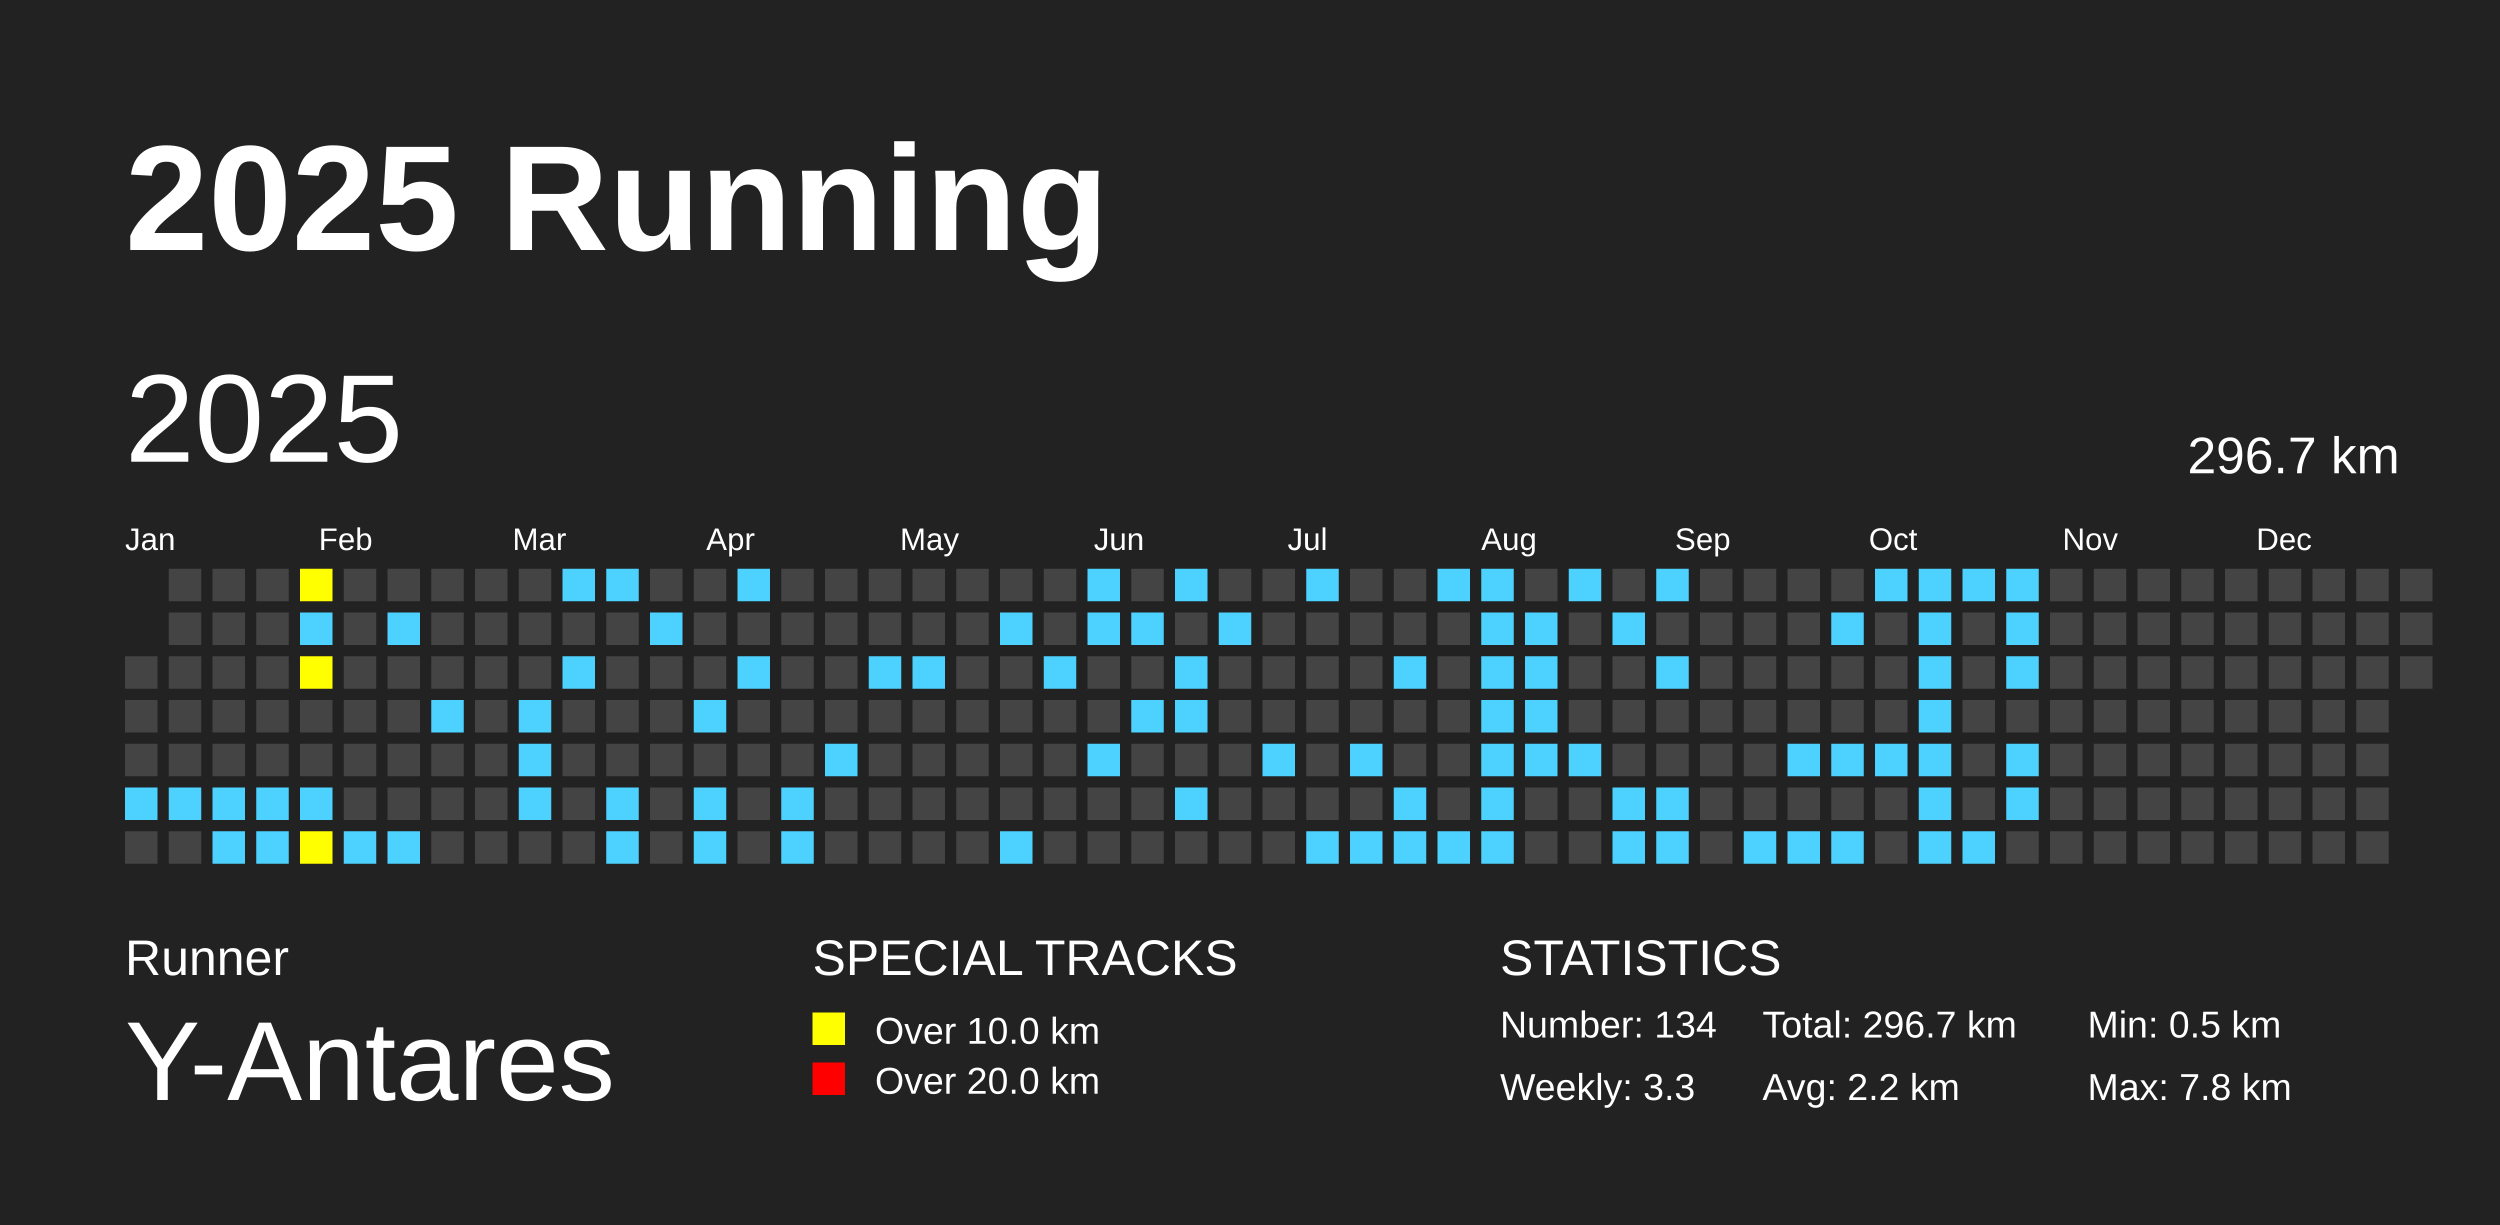
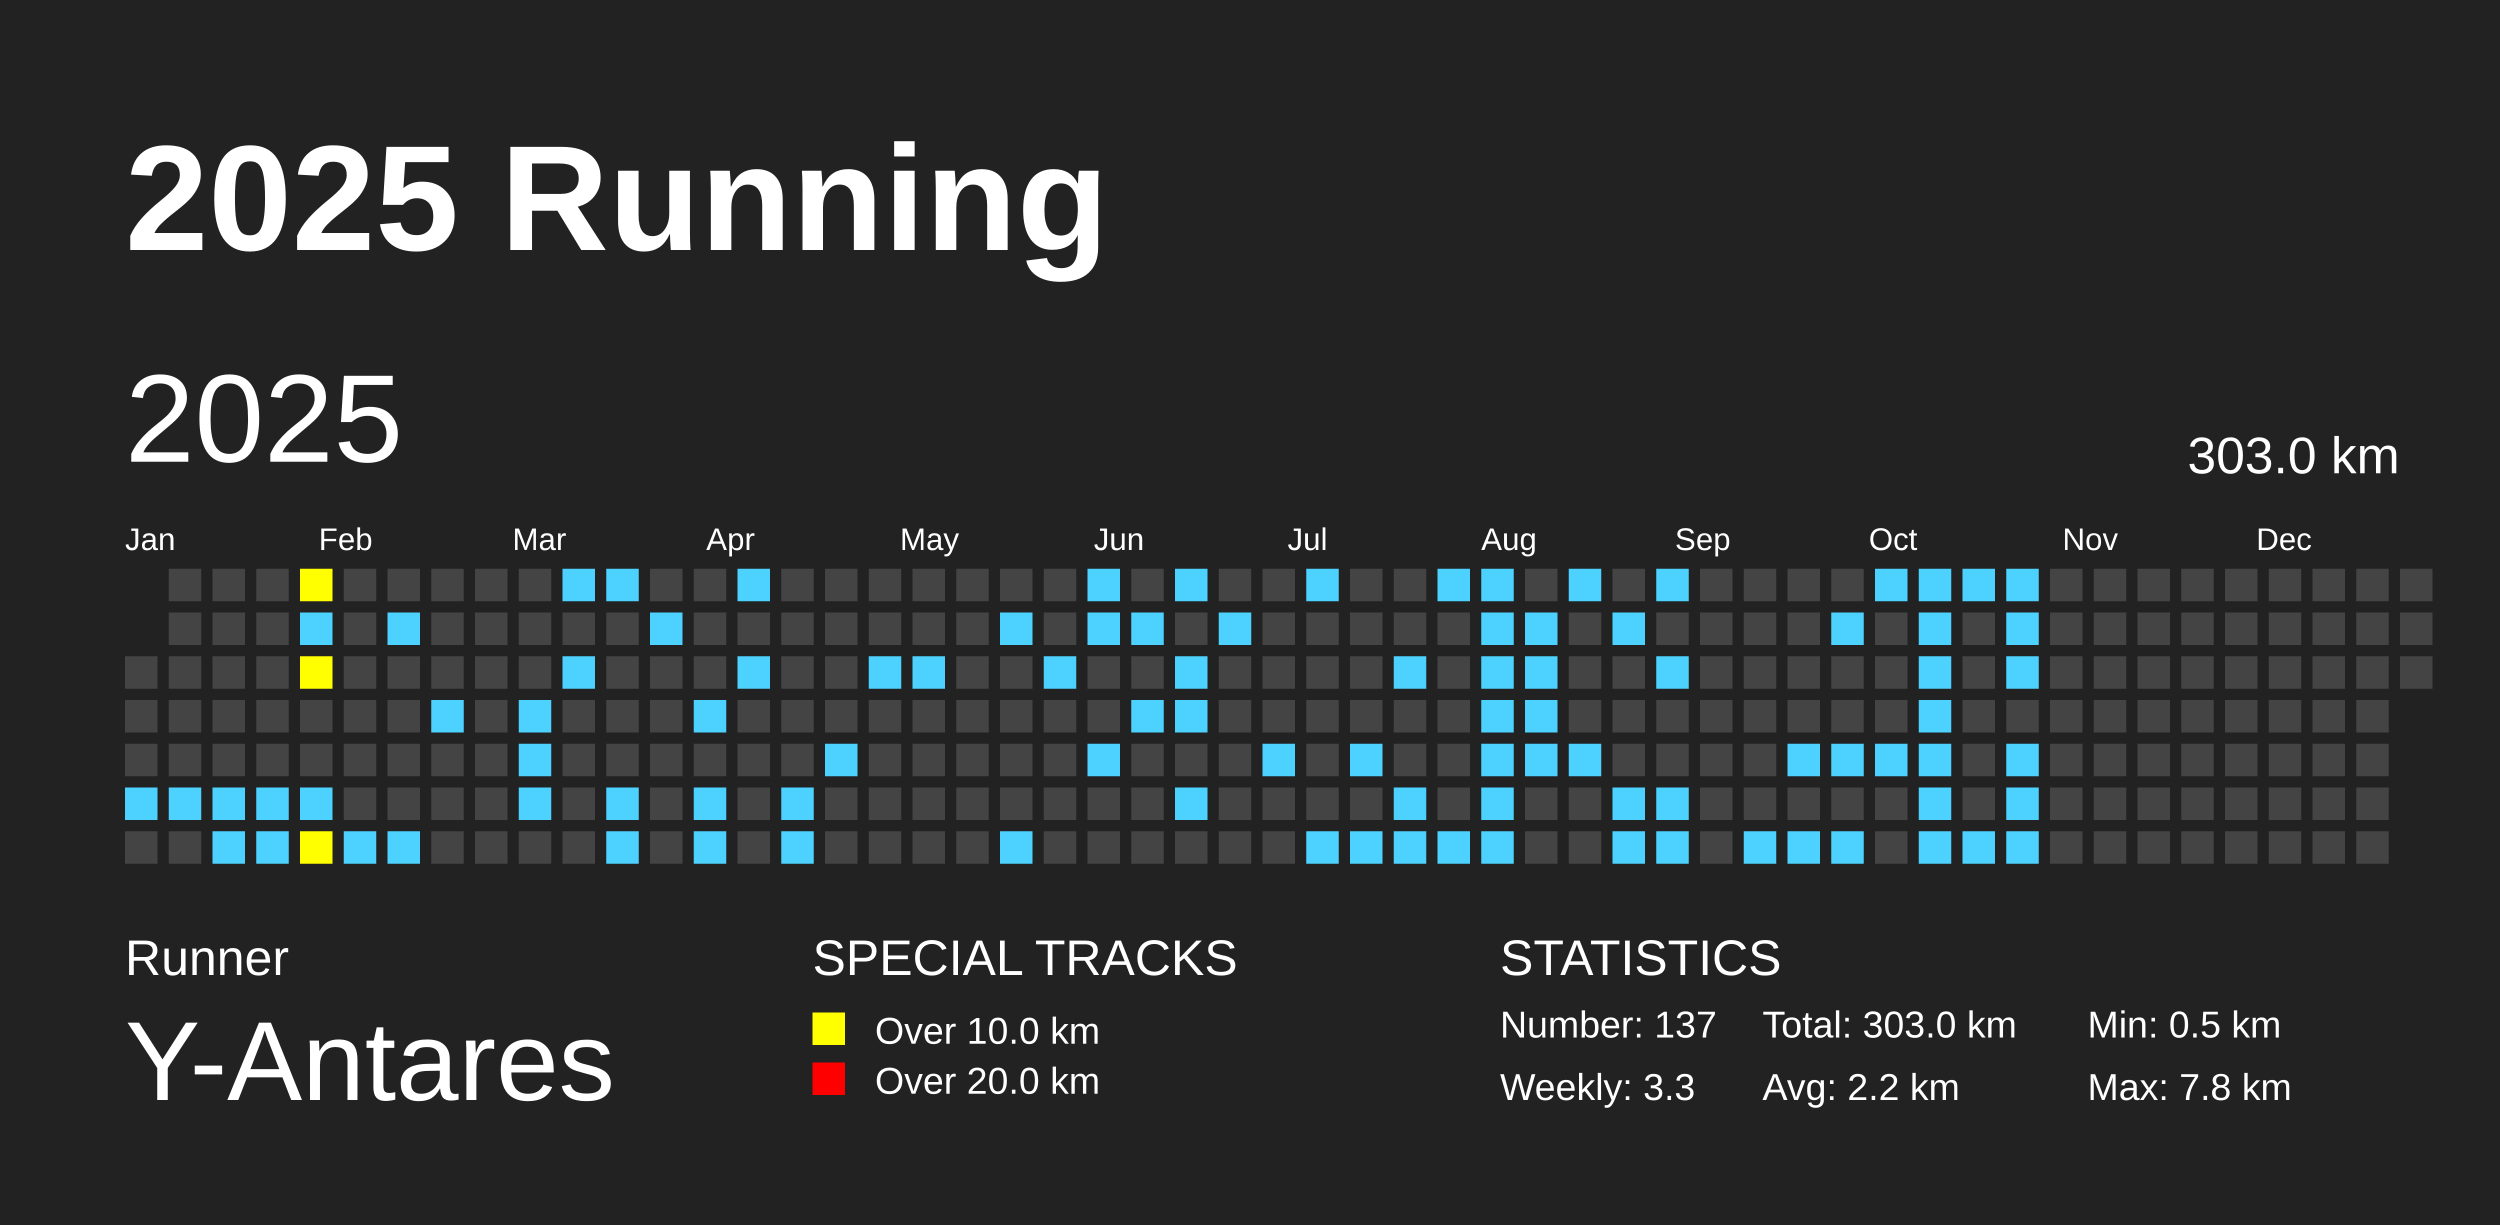
<svg xmlns="http://www.w3.org/2000/svg" baseProfile="full" height="98mm" version="1.1" viewBox="0,0,200,98" width="200mm">
  <defs />
  <rect fill="#222222" height="98" width="200" x="0" y="0" />
  <text fill="#FFFFFF" style="font-size:12px; font-family:Arial; font-weight:bold;" x="10" y="20">2025 Running</text>
  <text fill="#FFFFFF" style="font-size:4px; font-family:Arial" x="10" y="78">Runner</text>
  <text fill="#FFFFFF" style="font-size:9px; font-family:Arial" x="10" y="88">Y-Antares</text>
  <text fill="#FFFFFF" style="font-size:4px; font-family:Arial" x="65" y="78">SPECIAL TRACKS</text>
  <rect fill="yellow" height="2.6" width="2.6" x="65" y="81" />
  <text fill="#FFFFFF" style="font-size:3px; font-family:Arial" x="70" y="83.5">Over 10.0 km</text>
  <rect fill="red" height="2.6" width="2.6" x="65" y="85" />
  <text fill="#FFFFFF" style="font-size:3px; font-family:Arial" x="70" y="87.5">Over 20.0 km</text>
  <text fill="#FFFFFF" style="font-size:4px; font-family:Arial" x="120" y="78">STATISTICS</text>
-   <text fill="#FFFFFF" style="font-size:3px; font-family:Arial" x="120" y="83">Number: 134</text>
+   <text fill="#FFFFFF" style="font-size:3px; font-family:Arial" x="120" y="83">Number: 137</text>
  <text fill="#FFFFFF" style="font-size:3px; font-family:Arial" x="120" y="88">Weekly: 3.3</text>
-   <text fill="#FFFFFF" style="font-size:3px; font-family:Arial" x="141" y="83">Total: 296.7 km</text>
+   <text fill="#FFFFFF" style="font-size:3px; font-family:Arial" x="141" y="83">Total: 303.0 km</text>
  <text fill="#FFFFFF" style="font-size:3px; font-family:Arial" x="141" y="88">Avg: 2.2 km</text>
  <text fill="#FFFFFF" style="font-size:3px; font-family:Arial" x="167" y="83">Min: 0.5 km</text>
  <text fill="#FFFFFF" style="font-size:3px; font-family:Arial" x="167" y="88">Max: 7.8 km</text>
  <text dominant-baseline="hanging" fill="#FFFFFF" style="font-size:10.0px; font-family:Arial;" x="10" y="30">2025</text>
-   <text dominant-baseline="hanging" fill="#FFFFFF" style="font-size:4.125px; font-family:Arial;" x="175" y="35">296.7 km</text>
+   <text dominant-baseline="hanging" fill="#FFFFFF" style="font-size:4.125px; font-family:Arial;" x="175" y="35">303.0 km</text>
  <text fill="#FFFFFF" style="font-size:2.5px; font-family:Arial" x="10.0" y="44">Jan</text>
  <text fill="#FFFFFF" style="font-size:2.5px; font-family:Arial" x="25.5" y="44">Feb</text>
  <text fill="#FFFFFF" style="font-size:2.5px; font-family:Arial" x="41.0" y="44">Mar</text>
  <text fill="#FFFFFF" style="font-size:2.5px; font-family:Arial" x="56.5" y="44">Apr</text>
  <text fill="#FFFFFF" style="font-size:2.5px; font-family:Arial" x="72.0" y="44">May</text>
  <text fill="#FFFFFF" style="font-size:2.5px; font-family:Arial" x="87.5" y="44">Jun</text>
  <text fill="#FFFFFF" style="font-size:2.5px; font-family:Arial" x="103.0" y="44">Jul</text>
  <text fill="#FFFFFF" style="font-size:2.5px; font-family:Arial" x="118.5" y="44">Aug</text>
  <text fill="#FFFFFF" style="font-size:2.5px; font-family:Arial" x="134.0" y="44">Sep</text>
  <text fill="#FFFFFF" style="font-size:2.5px; font-family:Arial" x="149.5" y="44">Oct</text>
  <text fill="#FFFFFF" style="font-size:2.5px; font-family:Arial" x="165.0" y="44">Nov</text>
  <text fill="#FFFFFF" style="font-size:2.5px; font-family:Arial" x="180.5" y="44">Dec</text>
  <rect fill="#444444" height="2.6" width="2.6" x="10.0" y="52.5" />
  <rect fill="#444444" height="2.6" width="2.6" x="10.0" y="56.0" />
  <rect fill="#444444" height="2.6" width="2.6" x="10.0" y="59.5" />
  <rect fill="#4DD2FF" height="2.6" width="2.6" x="10.0" y="63.0" />
  <rect fill="#444444" height="2.6" width="2.6" x="10.0" y="66.5" />
  <rect fill="#444444" height="2.6" width="2.6" x="13.5" y="45.5" />
  <rect fill="#444444" height="2.6" width="2.6" x="13.5" y="49.0" />
  <rect fill="#444444" height="2.6" width="2.6" x="13.5" y="52.5" />
  <rect fill="#444444" height="2.6" width="2.6" x="13.5" y="56.0" />
  <rect fill="#444444" height="2.6" width="2.6" x="13.5" y="59.5" />
  <rect fill="#4DD2FF" height="2.6" width="2.6" x="13.5" y="63.0" />
  <rect fill="#444444" height="2.6" width="2.6" x="13.5" y="66.5" />
  <rect fill="#444444" height="2.6" width="2.6" x="17.0" y="45.5" />
  <rect fill="#444444" height="2.6" width="2.6" x="17.0" y="49.0" />
  <rect fill="#444444" height="2.6" width="2.6" x="17.0" y="52.5" />
  <rect fill="#444444" height="2.6" width="2.6" x="17.0" y="56.0" />
  <rect fill="#444444" height="2.6" width="2.6" x="17.0" y="59.5" />
  <rect fill="#4DD2FF" height="2.6" width="2.6" x="17.0" y="63.0" />
  <rect fill="#4DD2FF" height="2.6" width="2.6" x="17.0" y="66.5" />
  <rect fill="#444444" height="2.6" width="2.6" x="20.5" y="45.5" />
  <rect fill="#444444" height="2.6" width="2.6" x="20.5" y="49.0" />
  <rect fill="#444444" height="2.6" width="2.6" x="20.5" y="52.5" />
  <rect fill="#444444" height="2.6" width="2.6" x="20.5" y="56.0" />
  <rect fill="#444444" height="2.6" width="2.6" x="20.5" y="59.5" />
  <rect fill="#4DD2FF" height="2.6" width="2.6" x="20.5" y="63.0" />
  <rect fill="#4DD2FF" height="2.6" width="2.6" x="20.5" y="66.5" />
  <rect fill="yellow" height="2.6" width="2.6" x="24.0" y="45.5" />
  <rect fill="#4DD2FF" height="2.6" width="2.6" x="24.0" y="49.0" />
  <rect fill="yellow" height="2.6" width="2.6" x="24.0" y="52.5" />
  <rect fill="#444444" height="2.6" width="2.6" x="24.0" y="56.0" />
  <rect fill="#444444" height="2.6" width="2.6" x="24.0" y="59.5" />
  <rect fill="#4DD2FF" height="2.6" width="2.6" x="24.0" y="63.0" />
  <rect fill="yellow" height="2.6" width="2.6" x="24.0" y="66.5" />
  <rect fill="#444444" height="2.6" width="2.6" x="27.5" y="45.5" />
  <rect fill="#444444" height="2.6" width="2.6" x="27.5" y="49.0" />
  <rect fill="#444444" height="2.6" width="2.6" x="27.5" y="52.5" />
  <rect fill="#444444" height="2.6" width="2.6" x="27.5" y="56.0" />
  <rect fill="#444444" height="2.6" width="2.6" x="27.5" y="59.5" />
  <rect fill="#444444" height="2.6" width="2.6" x="27.5" y="63.0" />
  <rect fill="#4DD2FF" height="2.6" width="2.6" x="27.5" y="66.5" />
  <rect fill="#444444" height="2.6" width="2.6" x="31.0" y="45.5" />
  <rect fill="#4DD2FF" height="2.6" width="2.6" x="31.0" y="49.0" />
  <rect fill="#444444" height="2.6" width="2.6" x="31.0" y="52.5" />
  <rect fill="#444444" height="2.6" width="2.6" x="31.0" y="56.0" />
  <rect fill="#444444" height="2.6" width="2.6" x="31.0" y="59.5" />
  <rect fill="#444444" height="2.6" width="2.6" x="31.0" y="63.0" />
  <rect fill="#4DD2FF" height="2.6" width="2.6" x="31.0" y="66.5" />
  <rect fill="#444444" height="2.6" width="2.6" x="34.5" y="45.5" />
  <rect fill="#444444" height="2.6" width="2.6" x="34.5" y="49.0" />
  <rect fill="#444444" height="2.6" width="2.6" x="34.5" y="52.5" />
  <rect fill="#4DD2FF" height="2.6" width="2.6" x="34.5" y="56.0" />
  <rect fill="#444444" height="2.6" width="2.6" x="34.5" y="59.5" />
  <rect fill="#444444" height="2.6" width="2.6" x="34.5" y="63.0" />
  <rect fill="#444444" height="2.6" width="2.6" x="34.5" y="66.5" />
  <rect fill="#444444" height="2.6" width="2.6" x="38.0" y="45.5" />
  <rect fill="#444444" height="2.6" width="2.6" x="38.0" y="49.0" />
  <rect fill="#444444" height="2.6" width="2.6" x="38.0" y="52.5" />
  <rect fill="#444444" height="2.6" width="2.6" x="38.0" y="56.0" />
  <rect fill="#444444" height="2.6" width="2.6" x="38.0" y="59.5" />
  <rect fill="#444444" height="2.6" width="2.6" x="38.0" y="63.0" />
  <rect fill="#444444" height="2.6" width="2.6" x="38.0" y="66.5" />
  <rect fill="#444444" height="2.6" width="2.6" x="41.5" y="45.5" />
  <rect fill="#444444" height="2.6" width="2.6" x="41.5" y="49.0" />
  <rect fill="#444444" height="2.6" width="2.6" x="41.5" y="52.5" />
  <rect fill="#4DD2FF" height="2.6" width="2.6" x="41.5" y="56.0" />
  <rect fill="#4DD2FF" height="2.6" width="2.6" x="41.5" y="59.5" />
  <rect fill="#4DD2FF" height="2.6" width="2.6" x="41.5" y="63.0" />
  <rect fill="#444444" height="2.6" width="2.6" x="41.5" y="66.5" />
  <rect fill="#4DD2FF" height="2.6" width="2.6" x="45.0" y="45.5" />
  <rect fill="#444444" height="2.6" width="2.6" x="45.0" y="49.0" />
  <rect fill="#4DD2FF" height="2.6" width="2.6" x="45.0" y="52.5" />
  <rect fill="#444444" height="2.6" width="2.6" x="45.0" y="56.0" />
  <rect fill="#444444" height="2.6" width="2.6" x="45.0" y="59.5" />
  <rect fill="#444444" height="2.6" width="2.6" x="45.0" y="63.0" />
  <rect fill="#444444" height="2.6" width="2.6" x="45.0" y="66.5" />
  <rect fill="#4DD2FF" height="2.6" width="2.6" x="48.5" y="45.5" />
  <rect fill="#444444" height="2.6" width="2.6" x="48.5" y="49.0" />
  <rect fill="#444444" height="2.6" width="2.6" x="48.5" y="52.5" />
  <rect fill="#444444" height="2.6" width="2.6" x="48.5" y="56.0" />
  <rect fill="#444444" height="2.6" width="2.6" x="48.5" y="59.5" />
  <rect fill="#4DD2FF" height="2.6" width="2.6" x="48.5" y="63.0" />
  <rect fill="#4DD2FF" height="2.6" width="2.6" x="48.5" y="66.5" />
  <rect fill="#444444" height="2.6" width="2.6" x="52.0" y="45.5" />
  <rect fill="#4DD2FF" height="2.6" width="2.6" x="52.0" y="49.0" />
  <rect fill="#444444" height="2.6" width="2.6" x="52.0" y="52.5" />
  <rect fill="#444444" height="2.6" width="2.6" x="52.0" y="56.0" />
  <rect fill="#444444" height="2.6" width="2.6" x="52.0" y="59.5" />
  <rect fill="#444444" height="2.6" width="2.6" x="52.0" y="63.0" />
  <rect fill="#444444" height="2.6" width="2.6" x="52.0" y="66.5" />
  <rect fill="#444444" height="2.6" width="2.6" x="55.5" y="45.5" />
  <rect fill="#444444" height="2.6" width="2.6" x="55.5" y="49.0" />
  <rect fill="#444444" height="2.6" width="2.6" x="55.5" y="52.5" />
  <rect fill="#4DD2FF" height="2.6" width="2.6" x="55.5" y="56.0" />
  <rect fill="#444444" height="2.6" width="2.6" x="55.5" y="59.5" />
  <rect fill="#4DD2FF" height="2.6" width="2.6" x="55.5" y="63.0" />
  <rect fill="#4DD2FF" height="2.6" width="2.6" x="55.5" y="66.5" />
  <rect fill="#4DD2FF" height="2.6" width="2.6" x="59.0" y="45.5" />
  <rect fill="#444444" height="2.6" width="2.6" x="59.0" y="49.0" />
  <rect fill="#4DD2FF" height="2.6" width="2.6" x="59.0" y="52.5" />
  <rect fill="#444444" height="2.6" width="2.6" x="59.0" y="56.0" />
  <rect fill="#444444" height="2.6" width="2.6" x="59.0" y="59.5" />
  <rect fill="#444444" height="2.6" width="2.6" x="59.0" y="63.0" />
  <rect fill="#444444" height="2.6" width="2.6" x="59.0" y="66.5" />
  <rect fill="#444444" height="2.6" width="2.6" x="62.5" y="45.5" />
  <rect fill="#444444" height="2.6" width="2.6" x="62.5" y="49.0" />
  <rect fill="#444444" height="2.6" width="2.6" x="62.5" y="52.5" />
  <rect fill="#444444" height="2.6" width="2.6" x="62.5" y="56.0" />
  <rect fill="#444444" height="2.6" width="2.6" x="62.5" y="59.5" />
  <rect fill="#4DD2FF" height="2.6" width="2.6" x="62.5" y="63.0" />
  <rect fill="#4DD2FF" height="2.6" width="2.6" x="62.5" y="66.5" />
  <rect fill="#444444" height="2.6" width="2.6" x="66.0" y="45.5" />
  <rect fill="#444444" height="2.6" width="2.6" x="66.0" y="49.0" />
  <rect fill="#444444" height="2.6" width="2.6" x="66.0" y="52.5" />
  <rect fill="#444444" height="2.6" width="2.6" x="66.0" y="56.0" />
  <rect fill="#4DD2FF" height="2.6" width="2.6" x="66.0" y="59.5" />
  <rect fill="#444444" height="2.6" width="2.6" x="66.0" y="63.0" />
  <rect fill="#444444" height="2.6" width="2.6" x="66.0" y="66.5" />
  <rect fill="#444444" height="2.6" width="2.6" x="69.5" y="45.5" />
  <rect fill="#444444" height="2.6" width="2.6" x="69.5" y="49.0" />
  <rect fill="#4DD2FF" height="2.6" width="2.6" x="69.5" y="52.5" />
  <rect fill="#444444" height="2.6" width="2.6" x="69.5" y="56.0" />
  <rect fill="#444444" height="2.6" width="2.6" x="69.5" y="59.5" />
  <rect fill="#444444" height="2.6" width="2.6" x="69.5" y="63.0" />
  <rect fill="#444444" height="2.6" width="2.6" x="69.5" y="66.5" />
  <rect fill="#444444" height="2.6" width="2.6" x="73.0" y="45.5" />
  <rect fill="#444444" height="2.6" width="2.6" x="73.0" y="49.0" />
  <rect fill="#4DD2FF" height="2.6" width="2.6" x="73.0" y="52.5" />
  <rect fill="#444444" height="2.6" width="2.6" x="73.0" y="56.0" />
  <rect fill="#444444" height="2.6" width="2.6" x="73.0" y="59.5" />
  <rect fill="#444444" height="2.6" width="2.6" x="73.0" y="63.0" />
  <rect fill="#444444" height="2.6" width="2.6" x="73.0" y="66.5" />
  <rect fill="#444444" height="2.6" width="2.6" x="76.5" y="45.5" />
  <rect fill="#444444" height="2.6" width="2.6" x="76.5" y="49.0" />
  <rect fill="#444444" height="2.6" width="2.6" x="76.5" y="52.5" />
  <rect fill="#444444" height="2.6" width="2.6" x="76.5" y="56.0" />
  <rect fill="#444444" height="2.6" width="2.6" x="76.5" y="59.5" />
  <rect fill="#444444" height="2.6" width="2.6" x="76.5" y="63.0" />
  <rect fill="#444444" height="2.6" width="2.6" x="76.5" y="66.5" />
  <rect fill="#444444" height="2.6" width="2.6" x="80.0" y="45.5" />
  <rect fill="#4DD2FF" height="2.6" width="2.6" x="80.0" y="49.0" />
  <rect fill="#444444" height="2.6" width="2.6" x="80.0" y="52.5" />
  <rect fill="#444444" height="2.6" width="2.6" x="80.0" y="56.0" />
  <rect fill="#444444" height="2.6" width="2.6" x="80.0" y="59.5" />
  <rect fill="#444444" height="2.6" width="2.6" x="80.0" y="63.0" />
  <rect fill="#4DD2FF" height="2.6" width="2.6" x="80.0" y="66.5" />
  <rect fill="#444444" height="2.6" width="2.6" x="83.5" y="45.5" />
  <rect fill="#444444" height="2.6" width="2.6" x="83.5" y="49.0" />
  <rect fill="#4DD2FF" height="2.6" width="2.6" x="83.5" y="52.5" />
  <rect fill="#444444" height="2.6" width="2.6" x="83.5" y="56.0" />
  <rect fill="#444444" height="2.6" width="2.6" x="83.5" y="59.5" />
  <rect fill="#444444" height="2.6" width="2.6" x="83.5" y="63.0" />
  <rect fill="#444444" height="2.6" width="2.6" x="83.5" y="66.5" />
  <rect fill="#4DD2FF" height="2.6" width="2.6" x="87.0" y="45.5" />
  <rect fill="#4DD2FF" height="2.6" width="2.6" x="87.0" y="49.0" />
  <rect fill="#444444" height="2.6" width="2.6" x="87.0" y="52.5" />
  <rect fill="#444444" height="2.6" width="2.6" x="87.0" y="56.0" />
  <rect fill="#4DD2FF" height="2.6" width="2.6" x="87.0" y="59.5" />
  <rect fill="#444444" height="2.6" width="2.6" x="87.0" y="63.0" />
  <rect fill="#444444" height="2.6" width="2.6" x="87.0" y="66.5" />
  <rect fill="#444444" height="2.6" width="2.6" x="90.5" y="45.5" />
  <rect fill="#4DD2FF" height="2.6" width="2.6" x="90.5" y="49.0" />
  <rect fill="#444444" height="2.6" width="2.6" x="90.5" y="52.5" />
  <rect fill="#4DD2FF" height="2.6" width="2.6" x="90.5" y="56.0" />
  <rect fill="#444444" height="2.6" width="2.6" x="90.5" y="59.5" />
  <rect fill="#444444" height="2.6" width="2.6" x="90.5" y="63.0" />
  <rect fill="#444444" height="2.6" width="2.6" x="90.5" y="66.5" />
  <rect fill="#4DD2FF" height="2.6" width="2.6" x="94.0" y="45.5" />
  <rect fill="#444444" height="2.6" width="2.6" x="94.0" y="49.0" />
  <rect fill="#4DD2FF" height="2.6" width="2.6" x="94.0" y="52.5" />
  <rect fill="#4DD2FF" height="2.6" width="2.6" x="94.0" y="56.0" />
  <rect fill="#444444" height="2.6" width="2.6" x="94.0" y="59.5" />
  <rect fill="#4DD2FF" height="2.6" width="2.6" x="94.0" y="63.0" />
  <rect fill="#444444" height="2.6" width="2.6" x="94.0" y="66.5" />
  <rect fill="#444444" height="2.6" width="2.6" x="97.5" y="45.5" />
  <rect fill="#4DD2FF" height="2.6" width="2.6" x="97.5" y="49.0" />
  <rect fill="#444444" height="2.6" width="2.6" x="97.5" y="52.5" />
  <rect fill="#444444" height="2.6" width="2.6" x="97.5" y="56.0" />
  <rect fill="#444444" height="2.6" width="2.6" x="97.5" y="59.5" />
  <rect fill="#444444" height="2.6" width="2.6" x="97.5" y="63.0" />
  <rect fill="#444444" height="2.6" width="2.6" x="97.5" y="66.5" />
  <rect fill="#444444" height="2.6" width="2.6" x="101.0" y="45.5" />
  <rect fill="#444444" height="2.6" width="2.6" x="101.0" y="49.0" />
  <rect fill="#444444" height="2.6" width="2.6" x="101.0" y="52.5" />
  <rect fill="#444444" height="2.6" width="2.6" x="101.0" y="56.0" />
  <rect fill="#4DD2FF" height="2.6" width="2.6" x="101.0" y="59.5" />
  <rect fill="#444444" height="2.6" width="2.6" x="101.0" y="63.0" />
  <rect fill="#444444" height="2.6" width="2.6" x="101.0" y="66.5" />
  <rect fill="#4DD2FF" height="2.6" width="2.6" x="104.5" y="45.5" />
  <rect fill="#444444" height="2.6" width="2.6" x="104.5" y="49.0" />
  <rect fill="#444444" height="2.6" width="2.6" x="104.5" y="52.5" />
  <rect fill="#444444" height="2.6" width="2.6" x="104.5" y="56.0" />
  <rect fill="#444444" height="2.6" width="2.6" x="104.5" y="59.5" />
  <rect fill="#444444" height="2.6" width="2.6" x="104.5" y="63.0" />
  <rect fill="#4DD2FF" height="2.6" width="2.6" x="104.5" y="66.5" />
  <rect fill="#444444" height="2.6" width="2.6" x="108.0" y="45.5" />
  <rect fill="#444444" height="2.6" width="2.6" x="108.0" y="49.0" />
  <rect fill="#444444" height="2.6" width="2.6" x="108.0" y="52.5" />
  <rect fill="#444444" height="2.6" width="2.6" x="108.0" y="56.0" />
  <rect fill="#4DD2FF" height="2.6" width="2.6" x="108.0" y="59.5" />
  <rect fill="#444444" height="2.6" width="2.6" x="108.0" y="63.0" />
  <rect fill="#4DD2FF" height="2.6" width="2.6" x="108.0" y="66.5" />
  <rect fill="#444444" height="2.6" width="2.6" x="111.5" y="45.5" />
  <rect fill="#444444" height="2.6" width="2.6" x="111.5" y="49.0" />
  <rect fill="#4DD2FF" height="2.6" width="2.6" x="111.5" y="52.5" />
  <rect fill="#444444" height="2.6" width="2.6" x="111.5" y="56.0" />
  <rect fill="#444444" height="2.6" width="2.6" x="111.5" y="59.5" />
  <rect fill="#4DD2FF" height="2.6" width="2.6" x="111.5" y="63.0" />
  <rect fill="#4DD2FF" height="2.6" width="2.6" x="111.5" y="66.5" />
  <rect fill="#4DD2FF" height="2.6" width="2.6" x="115.0" y="45.5" />
  <rect fill="#444444" height="2.6" width="2.6" x="115.0" y="49.0" />
  <rect fill="#444444" height="2.6" width="2.6" x="115.0" y="52.5" />
  <rect fill="#444444" height="2.6" width="2.6" x="115.0" y="56.0" />
  <rect fill="#444444" height="2.6" width="2.6" x="115.0" y="59.5" />
  <rect fill="#444444" height="2.6" width="2.6" x="115.0" y="63.0" />
  <rect fill="#4DD2FF" height="2.6" width="2.6" x="115.0" y="66.5" />
  <rect fill="#4DD2FF" height="2.6" width="2.6" x="118.5" y="45.5" />
  <rect fill="#4DD2FF" height="2.6" width="2.6" x="118.5" y="49.0" />
  <rect fill="#4DD2FF" height="2.6" width="2.6" x="118.5" y="52.5" />
  <rect fill="#4DD2FF" height="2.6" width="2.6" x="118.5" y="56.0" />
  <rect fill="#4DD2FF" height="2.6" width="2.6" x="118.5" y="59.5" />
  <rect fill="#4DD2FF" height="2.6" width="2.6" x="118.5" y="63.0" />
  <rect fill="#4DD2FF" height="2.6" width="2.6" x="118.5" y="66.5" />
  <rect fill="#444444" height="2.6" width="2.6" x="122.0" y="45.5" />
  <rect fill="#4DD2FF" height="2.6" width="2.6" x="122.0" y="49.0" />
  <rect fill="#4DD2FF" height="2.6" width="2.6" x="122.0" y="52.5" />
  <rect fill="#4DD2FF" height="2.6" width="2.6" x="122.0" y="56.0" />
  <rect fill="#4DD2FF" height="2.6" width="2.6" x="122.0" y="59.5" />
  <rect fill="#444444" height="2.6" width="2.6" x="122.0" y="63.0" />
  <rect fill="#444444" height="2.6" width="2.6" x="122.0" y="66.5" />
  <rect fill="#4DD2FF" height="2.6" width="2.6" x="125.5" y="45.5" />
  <rect fill="#444444" height="2.6" width="2.6" x="125.5" y="49.0" />
  <rect fill="#444444" height="2.6" width="2.6" x="125.5" y="52.5" />
  <rect fill="#444444" height="2.6" width="2.6" x="125.5" y="56.0" />
  <rect fill="#4DD2FF" height="2.6" width="2.6" x="125.5" y="59.5" />
  <rect fill="#444444" height="2.6" width="2.6" x="125.5" y="63.0" />
  <rect fill="#444444" height="2.6" width="2.6" x="125.5" y="66.5" />
  <rect fill="#444444" height="2.6" width="2.6" x="129.0" y="45.5" />
  <rect fill="#4DD2FF" height="2.6" width="2.6" x="129.0" y="49.0" />
  <rect fill="#444444" height="2.6" width="2.6" x="129.0" y="52.5" />
  <rect fill="#444444" height="2.6" width="2.6" x="129.0" y="56.0" />
  <rect fill="#444444" height="2.6" width="2.6" x="129.0" y="59.5" />
  <rect fill="#4DD2FF" height="2.6" width="2.6" x="129.0" y="63.0" />
  <rect fill="#4DD2FF" height="2.6" width="2.6" x="129.0" y="66.5" />
  <rect fill="#4DD2FF" height="2.6" width="2.6" x="132.5" y="45.5" />
  <rect fill="#444444" height="2.6" width="2.6" x="132.5" y="49.0" />
  <rect fill="#4DD2FF" height="2.6" width="2.6" x="132.5" y="52.5" />
  <rect fill="#444444" height="2.6" width="2.6" x="132.5" y="56.0" />
  <rect fill="#444444" height="2.6" width="2.6" x="132.5" y="59.5" />
  <rect fill="#4DD2FF" height="2.6" width="2.6" x="132.5" y="63.0" />
  <rect fill="#4DD2FF" height="2.6" width="2.6" x="132.5" y="66.5" />
  <rect fill="#444444" height="2.6" width="2.6" x="136.0" y="45.5" />
  <rect fill="#444444" height="2.6" width="2.6" x="136.0" y="49.0" />
  <rect fill="#444444" height="2.6" width="2.6" x="136.0" y="52.5" />
  <rect fill="#444444" height="2.6" width="2.6" x="136.0" y="56.0" />
  <rect fill="#444444" height="2.6" width="2.6" x="136.0" y="59.5" />
  <rect fill="#444444" height="2.6" width="2.6" x="136.0" y="63.0" />
  <rect fill="#444444" height="2.6" width="2.6" x="136.0" y="66.5" />
  <rect fill="#444444" height="2.6" width="2.6" x="139.5" y="45.5" />
  <rect fill="#444444" height="2.6" width="2.6" x="139.5" y="49.0" />
  <rect fill="#444444" height="2.6" width="2.6" x="139.5" y="52.5" />
  <rect fill="#444444" height="2.6" width="2.6" x="139.5" y="56.0" />
  <rect fill="#444444" height="2.6" width="2.6" x="139.5" y="59.5" />
  <rect fill="#444444" height="2.6" width="2.6" x="139.5" y="63.0" />
  <rect fill="#4DD2FF" height="2.6" width="2.6" x="139.5" y="66.5" />
  <rect fill="#444444" height="2.6" width="2.6" x="143.0" y="45.5" />
  <rect fill="#444444" height="2.6" width="2.6" x="143.0" y="49.0" />
  <rect fill="#444444" height="2.6" width="2.6" x="143.0" y="52.5" />
  <rect fill="#444444" height="2.6" width="2.6" x="143.0" y="56.0" />
  <rect fill="#4DD2FF" height="2.6" width="2.6" x="143.0" y="59.5" />
  <rect fill="#444444" height="2.6" width="2.6" x="143.0" y="63.0" />
  <rect fill="#4DD2FF" height="2.6" width="2.6" x="143.0" y="66.5" />
  <rect fill="#444444" height="2.6" width="2.6" x="146.5" y="45.5" />
  <rect fill="#4DD2FF" height="2.6" width="2.6" x="146.5" y="49.0" />
  <rect fill="#444444" height="2.6" width="2.6" x="146.5" y="52.5" />
  <rect fill="#444444" height="2.6" width="2.6" x="146.5" y="56.0" />
  <rect fill="#4DD2FF" height="2.6" width="2.6" x="146.5" y="59.5" />
  <rect fill="#444444" height="2.6" width="2.6" x="146.5" y="63.0" />
  <rect fill="#4DD2FF" height="2.6" width="2.6" x="146.5" y="66.5" />
  <rect fill="#4DD2FF" height="2.6" width="2.6" x="150.0" y="45.5" />
  <rect fill="#444444" height="2.6" width="2.6" x="150.0" y="49.0" />
  <rect fill="#444444" height="2.6" width="2.6" x="150.0" y="52.5" />
  <rect fill="#444444" height="2.6" width="2.6" x="150.0" y="56.0" />
  <rect fill="#4DD2FF" height="2.6" width="2.6" x="150.0" y="59.5" />
  <rect fill="#444444" height="2.6" width="2.6" x="150.0" y="63.0" />
  <rect fill="#444444" height="2.6" width="2.6" x="150.0" y="66.5" />
  <rect fill="#4DD2FF" height="2.6" width="2.6" x="153.5" y="45.5" />
  <rect fill="#4DD2FF" height="2.6" width="2.6" x="153.5" y="49.0" />
  <rect fill="#4DD2FF" height="2.6" width="2.6" x="153.5" y="52.5" />
  <rect fill="#4DD2FF" height="2.6" width="2.6" x="153.5" y="56.0" />
  <rect fill="#4DD2FF" height="2.6" width="2.6" x="153.5" y="59.5" />
  <rect fill="#4DD2FF" height="2.6" width="2.6" x="153.5" y="63.0" />
  <rect fill="#4DD2FF" height="2.6" width="2.6" x="153.5" y="66.5" />
  <rect fill="#4DD2FF" height="2.6" width="2.6" x="157.0" y="45.5" />
  <rect fill="#444444" height="2.6" width="2.6" x="157.0" y="49.0" />
  <rect fill="#444444" height="2.6" width="2.6" x="157.0" y="52.5" />
  <rect fill="#444444" height="2.6" width="2.6" x="157.0" y="56.0" />
  <rect fill="#444444" height="2.6" width="2.6" x="157.0" y="59.5" />
  <rect fill="#444444" height="2.6" width="2.6" x="157.0" y="63.0" />
  <rect fill="#4DD2FF" height="2.6" width="2.6" x="157.0" y="66.5" />
  <rect fill="#4DD2FF" height="2.6" width="2.6" x="160.5" y="45.5" />
  <rect fill="#4DD2FF" height="2.6" width="2.6" x="160.5" y="49.0" />
  <rect fill="#4DD2FF" height="2.6" width="2.6" x="160.5" y="52.5" />
  <rect fill="#444444" height="2.6" width="2.6" x="160.5" y="56.0" />
  <rect fill="#4DD2FF" height="2.6" width="2.6" x="160.5" y="59.5" />
  <rect fill="#4DD2FF" height="2.6" width="2.6" x="160.5" y="63.0" />
-   <rect fill="#444444" height="2.6" width="2.6" x="160.5" y="66.5" />
+   <rect fill="#4DD2FF" height="2.6" width="2.6" x="160.5" y="66.5" />
  <rect fill="#444444" height="2.6" width="2.6" x="164.0" y="45.5" />
  <rect fill="#444444" height="2.6" width="2.6" x="164.0" y="49.0" />
  <rect fill="#444444" height="2.6" width="2.6" x="164.0" y="52.5" />
  <rect fill="#444444" height="2.6" width="2.6" x="164.0" y="56.0" />
  <rect fill="#444444" height="2.6" width="2.6" x="164.0" y="59.5" />
  <rect fill="#444444" height="2.6" width="2.6" x="164.0" y="63.0" />
  <rect fill="#444444" height="2.6" width="2.6" x="164.0" y="66.5" />
  <rect fill="#444444" height="2.6" width="2.6" x="167.5" y="45.5" />
  <rect fill="#444444" height="2.6" width="2.6" x="167.5" y="49.0" />
  <rect fill="#444444" height="2.6" width="2.6" x="167.5" y="52.5" />
  <rect fill="#444444" height="2.6" width="2.6" x="167.5" y="56.0" />
  <rect fill="#444444" height="2.6" width="2.6" x="167.5" y="59.5" />
  <rect fill="#444444" height="2.6" width="2.6" x="167.5" y="63.0" />
  <rect fill="#444444" height="2.6" width="2.6" x="167.5" y="66.5" />
  <rect fill="#444444" height="2.6" width="2.6" x="171.0" y="45.5" />
  <rect fill="#444444" height="2.6" width="2.6" x="171.0" y="49.0" />
  <rect fill="#444444" height="2.6" width="2.6" x="171.0" y="52.5" />
  <rect fill="#444444" height="2.6" width="2.6" x="171.0" y="56.0" />
  <rect fill="#444444" height="2.6" width="2.6" x="171.0" y="59.5" />
  <rect fill="#444444" height="2.6" width="2.6" x="171.0" y="63.0" />
  <rect fill="#444444" height="2.6" width="2.6" x="171.0" y="66.5" />
  <rect fill="#444444" height="2.6" width="2.6" x="174.5" y="45.5" />
  <rect fill="#444444" height="2.6" width="2.6" x="174.5" y="49.0" />
  <rect fill="#444444" height="2.6" width="2.6" x="174.5" y="52.5" />
  <rect fill="#444444" height="2.6" width="2.6" x="174.5" y="56.0" />
  <rect fill="#444444" height="2.6" width="2.6" x="174.5" y="59.5" />
  <rect fill="#444444" height="2.6" width="2.6" x="174.5" y="63.0" />
  <rect fill="#444444" height="2.6" width="2.6" x="174.5" y="66.5" />
  <rect fill="#444444" height="2.6" width="2.6" x="178.0" y="45.5" />
  <rect fill="#444444" height="2.6" width="2.6" x="178.0" y="49.0" />
  <rect fill="#444444" height="2.6" width="2.6" x="178.0" y="52.5" />
  <rect fill="#444444" height="2.6" width="2.6" x="178.0" y="56.0" />
  <rect fill="#444444" height="2.6" width="2.6" x="178.0" y="59.5" />
  <rect fill="#444444" height="2.6" width="2.6" x="178.0" y="63.0" />
  <rect fill="#444444" height="2.6" width="2.6" x="178.0" y="66.5" />
  <rect fill="#444444" height="2.6" width="2.6" x="181.5" y="45.5" />
  <rect fill="#444444" height="2.6" width="2.6" x="181.5" y="49.0" />
  <rect fill="#444444" height="2.6" width="2.6" x="181.5" y="52.5" />
  <rect fill="#444444" height="2.6" width="2.6" x="181.5" y="56.0" />
  <rect fill="#444444" height="2.6" width="2.6" x="181.5" y="59.5" />
  <rect fill="#444444" height="2.6" width="2.6" x="181.5" y="63.0" />
  <rect fill="#444444" height="2.6" width="2.6" x="181.5" y="66.5" />
  <rect fill="#444444" height="2.6" width="2.6" x="185.0" y="45.5" />
  <rect fill="#444444" height="2.6" width="2.6" x="185.0" y="49.0" />
  <rect fill="#444444" height="2.6" width="2.6" x="185.0" y="52.5" />
  <rect fill="#444444" height="2.6" width="2.6" x="185.0" y="56.0" />
  <rect fill="#444444" height="2.6" width="2.6" x="185.0" y="59.5" />
  <rect fill="#444444" height="2.6" width="2.6" x="185.0" y="63.0" />
  <rect fill="#444444" height="2.6" width="2.6" x="185.0" y="66.5" />
  <rect fill="#444444" height="2.6" width="2.6" x="188.5" y="45.5" />
  <rect fill="#444444" height="2.6" width="2.6" x="188.5" y="49.0" />
  <rect fill="#444444" height="2.6" width="2.6" x="188.5" y="52.5" />
  <rect fill="#444444" height="2.6" width="2.6" x="188.5" y="56.0" />
  <rect fill="#444444" height="2.6" width="2.6" x="188.5" y="59.5" />
  <rect fill="#444444" height="2.6" width="2.6" x="188.5" y="63.0" />
  <rect fill="#444444" height="2.6" width="2.6" x="188.5" y="66.5" />
  <rect fill="#444444" height="2.6" width="2.6" x="192.0" y="45.5" />
  <rect fill="#444444" height="2.6" width="2.6" x="192.0" y="49.0" />
  <rect fill="#444444" height="2.6" width="2.6" x="192.0" y="52.5" />
</svg>
